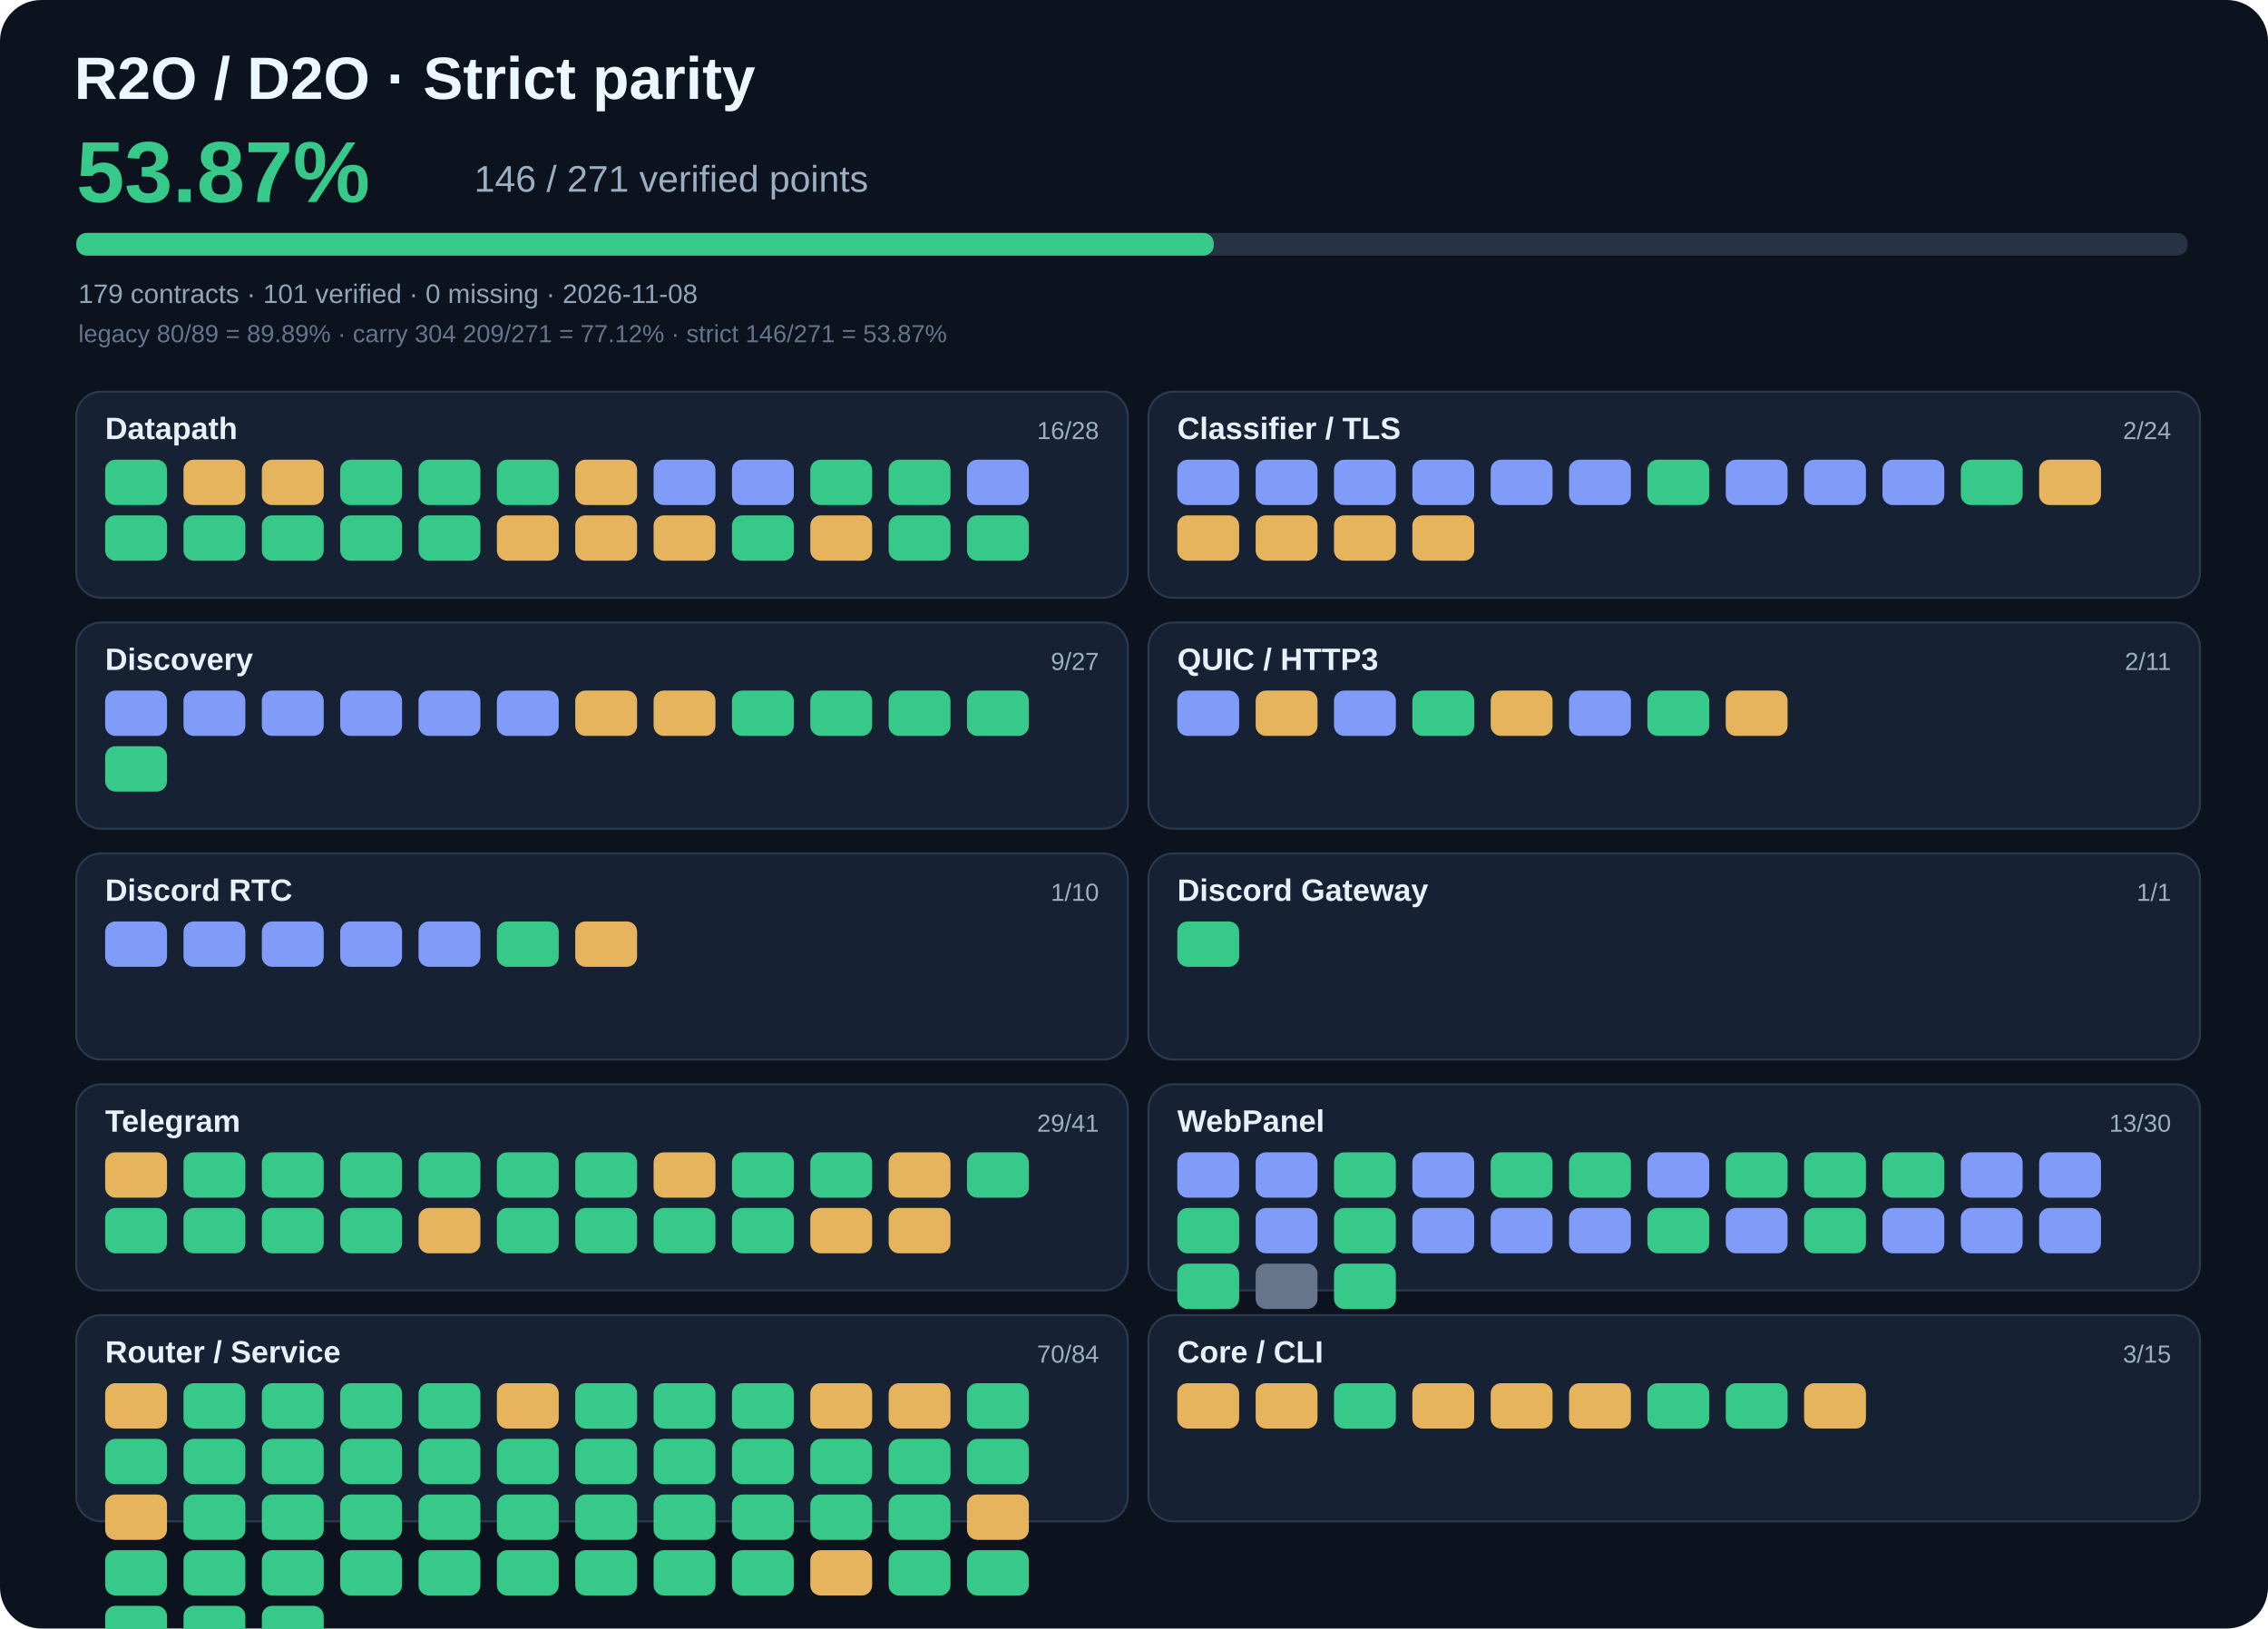
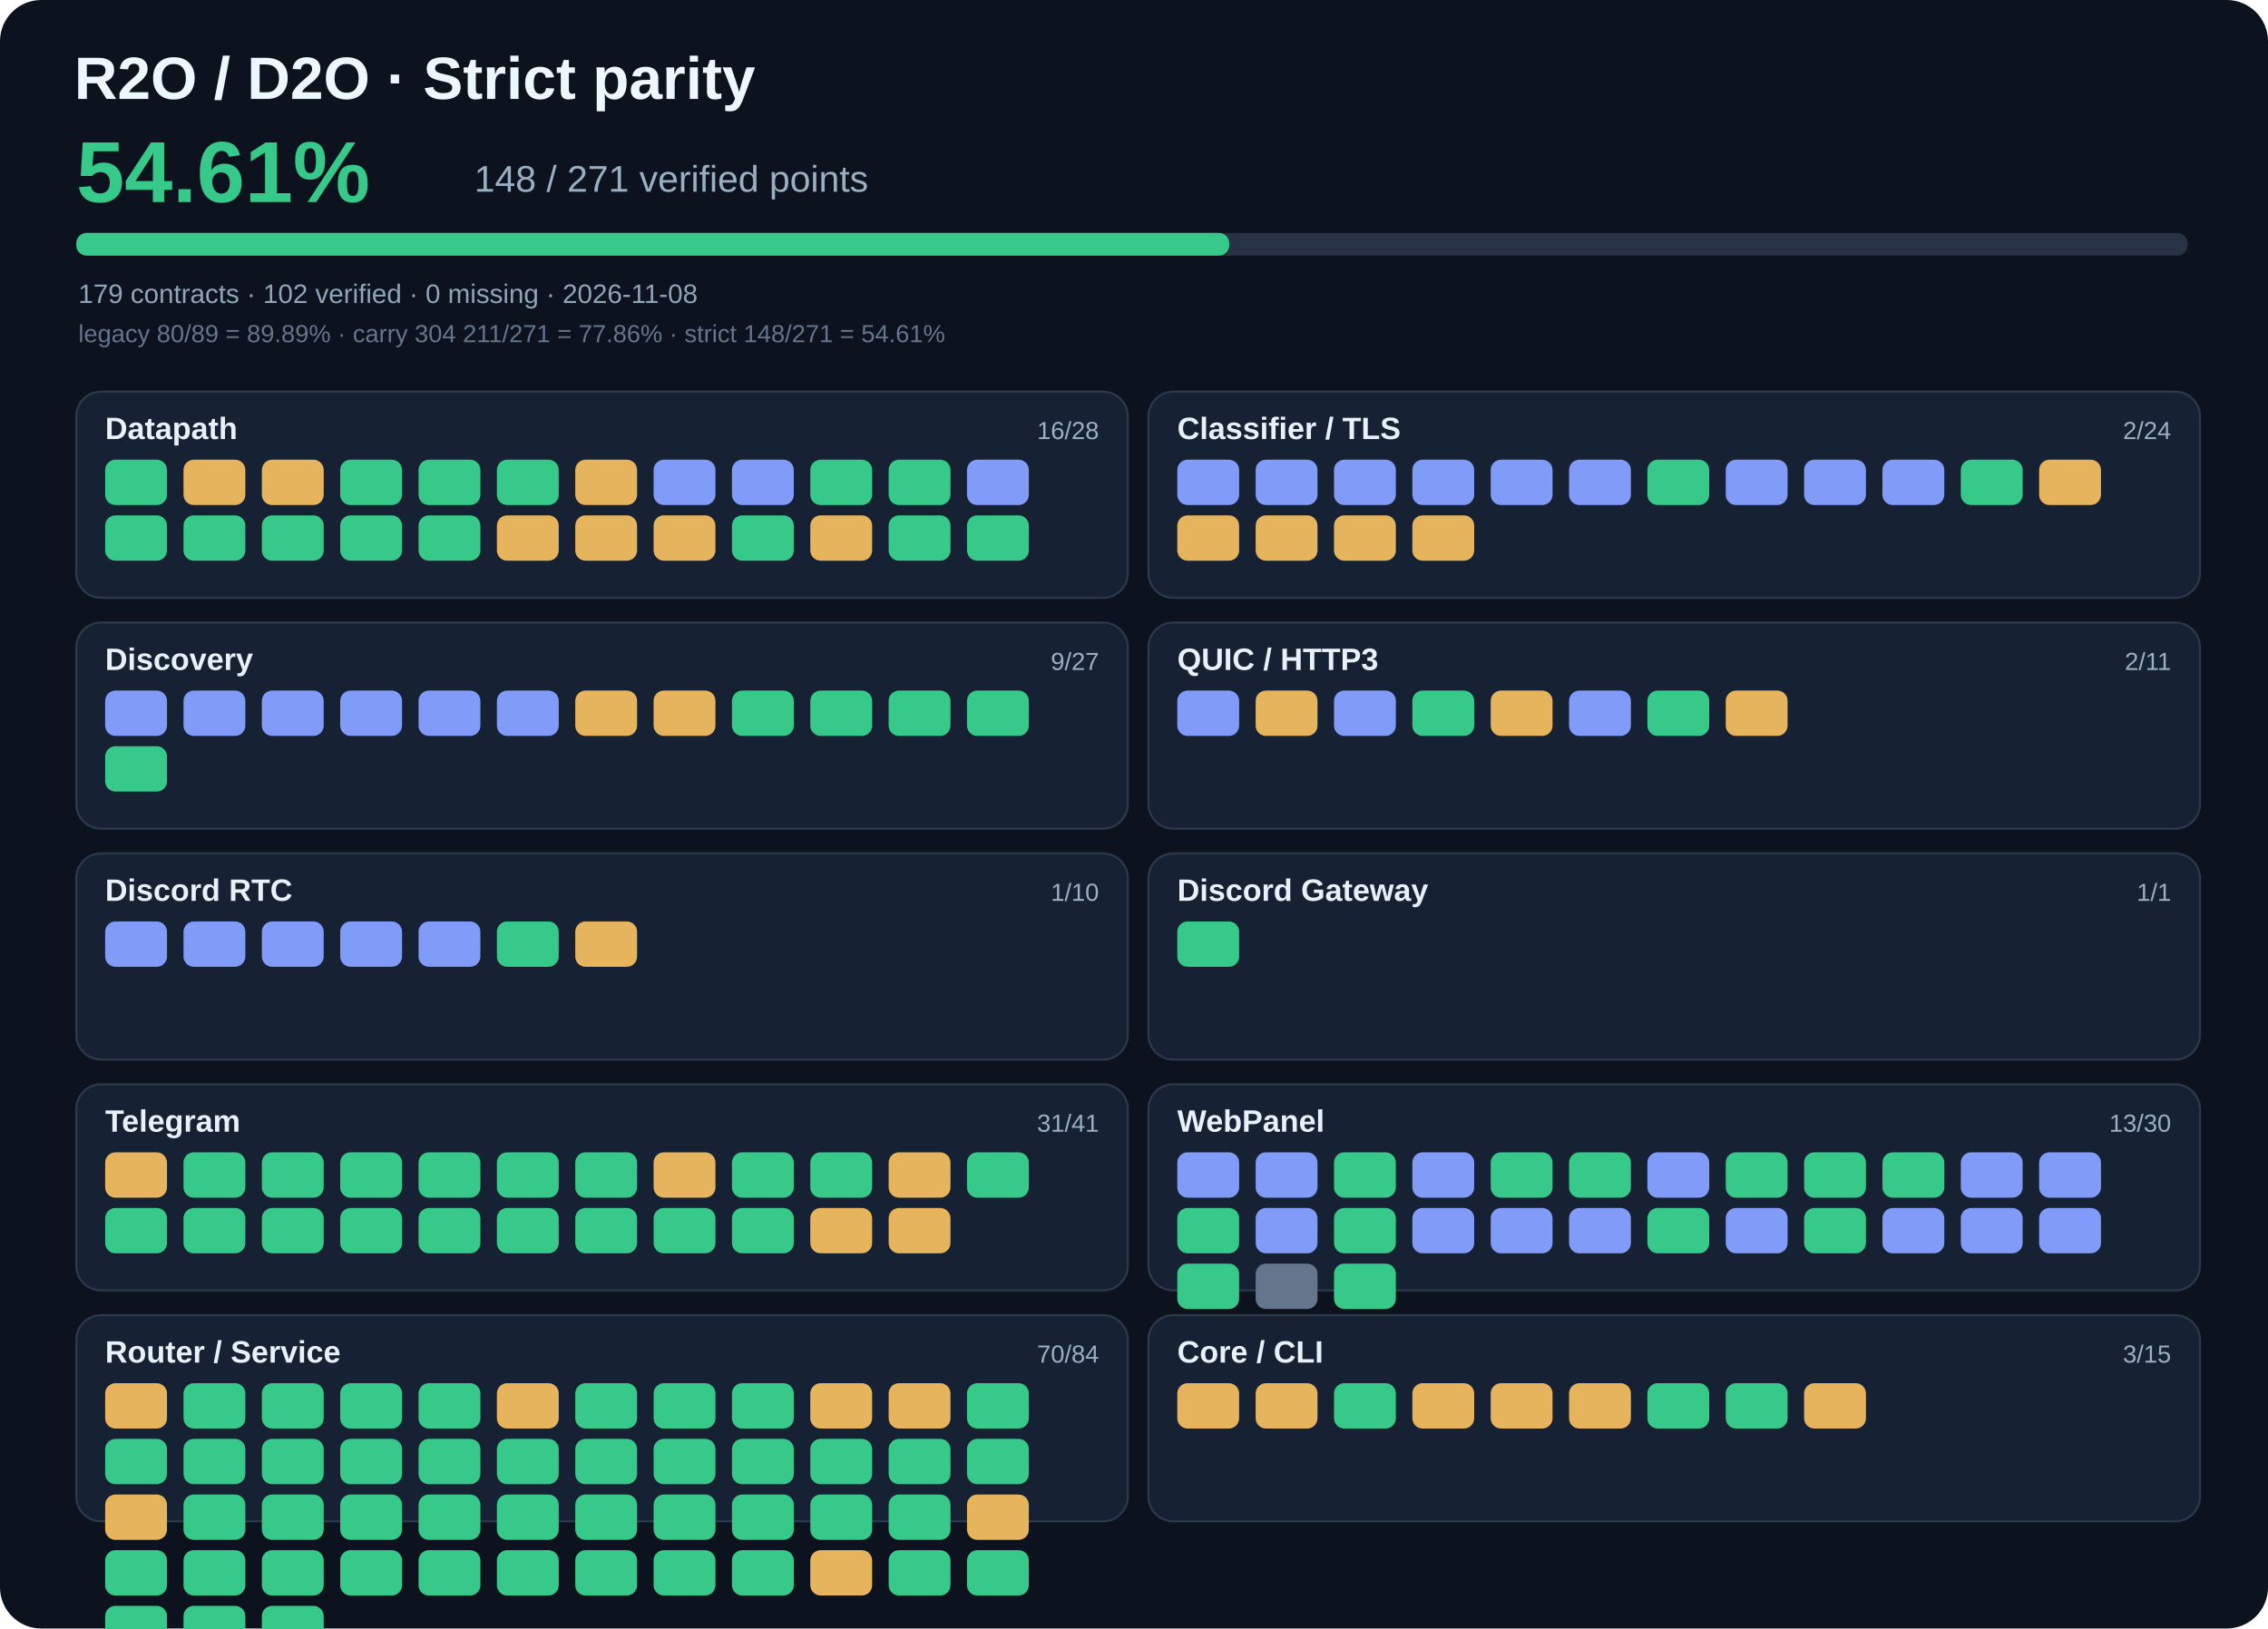
- <svg xmlns="http://www.w3.org/2000/svg" viewBox="0 0 1100 790" width="1100" height="790" role="img" aria-label="R2O strict parity 53.87%">
+ <svg xmlns="http://www.w3.org/2000/svg" viewBox="0 0 1100 790" width="1100" height="790" role="img" aria-label="R2O strict parity 54.61%">
  <rect width="1100" height="790" rx="20" fill="#0c121e" />
  <text x="36" y="48" fill="#edf7ff" font-family="Arial,sans-serif" font-size="29" font-weight="700">R2O / D2O · Strict parity</text>
-   <text x="37" y="98" fill="#36c989" font-family="Arial,sans-serif" font-size="42" font-weight="700">53.87%</text>
-   <text x="230" y="93" fill="#9bafc3" font-family="Arial,sans-serif" font-size="18">146 / 271 verified points</text>
+   <text x="37" y="98" fill="#36c989" font-family="Arial,sans-serif" font-size="42" font-weight="700">54.61%</text>
+   <text x="230" y="93" fill="#9bafc3" font-family="Arial,sans-serif" font-size="18">148 / 271 verified points</text>
  <rect x="37" y="113" width="1024" height="11" rx="5" fill="#273245" />
-   <rect x="37" y="113" width="551.7" height="11" rx="5" fill="#36c989" />
-   <text x="38" y="147" fill="#90a5b8" font-family="Arial,sans-serif" font-size="13">179 contracts · 101 verified · 0 missing · 2026-11-08</text>
-   <text x="38" y="166" fill="#65758c" font-family="Arial,sans-serif" font-size="12">legacy 80/89 = 89.89% · carry 304 209/271 = 77.12% · strict 146/271 = 53.87%</text>
+   <rect x="37" y="113" width="559.2" height="11" rx="5" fill="#36c989" />
+   <text x="38" y="147" fill="#90a5b8" font-family="Arial,sans-serif" font-size="13">179 contracts · 102 verified · 0 missing · 2026-11-08</text>
+   <text x="38" y="166" fill="#65758c" font-family="Arial,sans-serif" font-size="12">legacy 80/89 = 89.89% · carry 304 211/271 = 77.86% · strict 148/271 = 54.61%</text>
  <rect x="37" y="190" width="510" height="100" rx="12" fill="#162233" stroke="#2b394c" />
  <text x="51" y="213" fill="#e8f1fa" font-family="Arial,sans-serif" font-size="15" font-weight="700">Datapath</text>
  <text x="533" y="213" text-anchor="end" fill="#9bb0c5" font-family="Arial,sans-serif" font-size="12">16/28</text>
  <rect x="51" y="223" width="30" height="22" rx="5" fill="#36c989" />
  <rect x="89" y="223" width="30" height="22" rx="5" fill="#e6b45d" />
  <rect x="127" y="223" width="30" height="22" rx="5" fill="#e6b45d" />
  <rect x="165" y="223" width="30" height="22" rx="5" fill="#36c989" />
  <rect x="203" y="223" width="30" height="22" rx="5" fill="#36c989" />
  <rect x="241" y="223" width="30" height="22" rx="5" fill="#36c989" />
  <rect x="279" y="223" width="30" height="22" rx="5" fill="#e6b45d" />
  <rect x="317" y="223" width="30" height="22" rx="5" fill="#819bf8" />
  <rect x="355" y="223" width="30" height="22" rx="5" fill="#819bf8" />
  <rect x="393" y="223" width="30" height="22" rx="5" fill="#36c989" />
  <rect x="431" y="223" width="30" height="22" rx="5" fill="#36c989" />
  <rect x="469" y="223" width="30" height="22" rx="5" fill="#819bf8" />
  <rect x="51" y="250" width="30" height="22" rx="5" fill="#36c989" />
  <rect x="89" y="250" width="30" height="22" rx="5" fill="#36c989" />
  <rect x="127" y="250" width="30" height="22" rx="5" fill="#36c989" />
  <rect x="165" y="250" width="30" height="22" rx="5" fill="#36c989" />
  <rect x="203" y="250" width="30" height="22" rx="5" fill="#36c989" />
  <rect x="241" y="250" width="30" height="22" rx="5" fill="#e6b45d" />
  <rect x="279" y="250" width="30" height="22" rx="5" fill="#e6b45d" />
  <rect x="317" y="250" width="30" height="22" rx="5" fill="#e6b45d" />
  <rect x="355" y="250" width="30" height="22" rx="5" fill="#36c989" />
  <rect x="393" y="250" width="30" height="22" rx="5" fill="#e6b45d" />
  <rect x="431" y="250" width="30" height="22" rx="5" fill="#36c989" />
  <rect x="469" y="250" width="30" height="22" rx="5" fill="#36c989" />
  <rect x="557" y="190" width="510" height="100" rx="12" fill="#162233" stroke="#2b394c" />
  <text x="571" y="213" fill="#e8f1fa" font-family="Arial,sans-serif" font-size="15" font-weight="700">Classifier / TLS</text>
  <text x="1053" y="213" text-anchor="end" fill="#9bb0c5" font-family="Arial,sans-serif" font-size="12">2/24</text>
  <rect x="571" y="223" width="30" height="22" rx="5" fill="#819bf8" />
  <rect x="609" y="223" width="30" height="22" rx="5" fill="#819bf8" />
  <rect x="647" y="223" width="30" height="22" rx="5" fill="#819bf8" />
  <rect x="685" y="223" width="30" height="22" rx="5" fill="#819bf8" />
  <rect x="723" y="223" width="30" height="22" rx="5" fill="#819bf8" />
  <rect x="761" y="223" width="30" height="22" rx="5" fill="#819bf8" />
  <rect x="799" y="223" width="30" height="22" rx="5" fill="#36c989" />
  <rect x="837" y="223" width="30" height="22" rx="5" fill="#819bf8" />
  <rect x="875" y="223" width="30" height="22" rx="5" fill="#819bf8" />
  <rect x="913" y="223" width="30" height="22" rx="5" fill="#819bf8" />
  <rect x="951" y="223" width="30" height="22" rx="5" fill="#36c989" />
  <rect x="989" y="223" width="30" height="22" rx="5" fill="#e6b45d" />
  <rect x="571" y="250" width="30" height="22" rx="5" fill="#e6b45d" />
  <rect x="609" y="250" width="30" height="22" rx="5" fill="#e6b45d" />
  <rect x="647" y="250" width="30" height="22" rx="5" fill="#e6b45d" />
  <rect x="685" y="250" width="30" height="22" rx="5" fill="#e6b45d" />
  <rect x="37" y="302" width="510" height="100" rx="12" fill="#162233" stroke="#2b394c" />
  <text x="51" y="325" fill="#e8f1fa" font-family="Arial,sans-serif" font-size="15" font-weight="700">Discovery</text>
  <text x="533" y="325" text-anchor="end" fill="#9bb0c5" font-family="Arial,sans-serif" font-size="12">9/27</text>
  <rect x="51" y="335" width="30" height="22" rx="5" fill="#819bf8" />
  <rect x="89" y="335" width="30" height="22" rx="5" fill="#819bf8" />
  <rect x="127" y="335" width="30" height="22" rx="5" fill="#819bf8" />
  <rect x="165" y="335" width="30" height="22" rx="5" fill="#819bf8" />
  <rect x="203" y="335" width="30" height="22" rx="5" fill="#819bf8" />
  <rect x="241" y="335" width="30" height="22" rx="5" fill="#819bf8" />
  <rect x="279" y="335" width="30" height="22" rx="5" fill="#e6b45d" />
  <rect x="317" y="335" width="30" height="22" rx="5" fill="#e6b45d" />
  <rect x="355" y="335" width="30" height="22" rx="5" fill="#36c989" />
  <rect x="393" y="335" width="30" height="22" rx="5" fill="#36c989" />
  <rect x="431" y="335" width="30" height="22" rx="5" fill="#36c989" />
  <rect x="469" y="335" width="30" height="22" rx="5" fill="#36c989" />
  <rect x="51" y="362" width="30" height="22" rx="5" fill="#36c989" />
  <rect x="557" y="302" width="510" height="100" rx="12" fill="#162233" stroke="#2b394c" />
  <text x="571" y="325" fill="#e8f1fa" font-family="Arial,sans-serif" font-size="15" font-weight="700">QUIC / HTTP3</text>
  <text x="1053" y="325" text-anchor="end" fill="#9bb0c5" font-family="Arial,sans-serif" font-size="12">2/11</text>
  <rect x="571" y="335" width="30" height="22" rx="5" fill="#819bf8" />
  <rect x="609" y="335" width="30" height="22" rx="5" fill="#e6b45d" />
  <rect x="647" y="335" width="30" height="22" rx="5" fill="#819bf8" />
  <rect x="685" y="335" width="30" height="22" rx="5" fill="#36c989" />
  <rect x="723" y="335" width="30" height="22" rx="5" fill="#e6b45d" />
  <rect x="761" y="335" width="30" height="22" rx="5" fill="#819bf8" />
  <rect x="799" y="335" width="30" height="22" rx="5" fill="#36c989" />
  <rect x="837" y="335" width="30" height="22" rx="5" fill="#e6b45d" />
  <rect x="37" y="414" width="510" height="100" rx="12" fill="#162233" stroke="#2b394c" />
  <text x="51" y="437" fill="#e8f1fa" font-family="Arial,sans-serif" font-size="15" font-weight="700">Discord RTC</text>
  <text x="533" y="437" text-anchor="end" fill="#9bb0c5" font-family="Arial,sans-serif" font-size="12">1/10</text>
  <rect x="51" y="447" width="30" height="22" rx="5" fill="#819bf8" />
  <rect x="89" y="447" width="30" height="22" rx="5" fill="#819bf8" />
  <rect x="127" y="447" width="30" height="22" rx="5" fill="#819bf8" />
  <rect x="165" y="447" width="30" height="22" rx="5" fill="#819bf8" />
  <rect x="203" y="447" width="30" height="22" rx="5" fill="#819bf8" />
  <rect x="241" y="447" width="30" height="22" rx="5" fill="#36c989" />
  <rect x="279" y="447" width="30" height="22" rx="5" fill="#e6b45d" />
  <rect x="557" y="414" width="510" height="100" rx="12" fill="#162233" stroke="#2b394c" />
  <text x="571" y="437" fill="#e8f1fa" font-family="Arial,sans-serif" font-size="15" font-weight="700">Discord Gateway</text>
  <text x="1053" y="437" text-anchor="end" fill="#9bb0c5" font-family="Arial,sans-serif" font-size="12">1/1</text>
  <rect x="571" y="447" width="30" height="22" rx="5" fill="#36c989" />
  <rect x="37" y="526" width="510" height="100" rx="12" fill="#162233" stroke="#2b394c" />
  <text x="51" y="549" fill="#e8f1fa" font-family="Arial,sans-serif" font-size="15" font-weight="700">Telegram</text>
-   <text x="533" y="549" text-anchor="end" fill="#9bb0c5" font-family="Arial,sans-serif" font-size="12">29/41</text>
+   <text x="533" y="549" text-anchor="end" fill="#9bb0c5" font-family="Arial,sans-serif" font-size="12">31/41</text>
  <rect x="51" y="559" width="30" height="22" rx="5" fill="#e6b45d" />
  <rect x="89" y="559" width="30" height="22" rx="5" fill="#36c989" />
  <rect x="127" y="559" width="30" height="22" rx="5" fill="#36c989" />
  <rect x="165" y="559" width="30" height="22" rx="5" fill="#36c989" />
  <rect x="203" y="559" width="30" height="22" rx="5" fill="#36c989" />
  <rect x="241" y="559" width="30" height="22" rx="5" fill="#36c989" />
  <rect x="279" y="559" width="30" height="22" rx="5" fill="#36c989" />
  <rect x="317" y="559" width="30" height="22" rx="5" fill="#e6b45d" />
  <rect x="355" y="559" width="30" height="22" rx="5" fill="#36c989" />
  <rect x="393" y="559" width="30" height="22" rx="5" fill="#36c989" />
  <rect x="431" y="559" width="30" height="22" rx="5" fill="#e6b45d" />
  <rect x="469" y="559" width="30" height="22" rx="5" fill="#36c989" />
  <rect x="51" y="586" width="30" height="22" rx="5" fill="#36c989" />
  <rect x="89" y="586" width="30" height="22" rx="5" fill="#36c989" />
  <rect x="127" y="586" width="30" height="22" rx="5" fill="#36c989" />
  <rect x="165" y="586" width="30" height="22" rx="5" fill="#36c989" />
-   <rect x="203" y="586" width="30" height="22" rx="5" fill="#e6b45d" />
+   <rect x="203" y="586" width="30" height="22" rx="5" fill="#36c989" />
  <rect x="241" y="586" width="30" height="22" rx="5" fill="#36c989" />
  <rect x="279" y="586" width="30" height="22" rx="5" fill="#36c989" />
  <rect x="317" y="586" width="30" height="22" rx="5" fill="#36c989" />
  <rect x="355" y="586" width="30" height="22" rx="5" fill="#36c989" />
  <rect x="393" y="586" width="30" height="22" rx="5" fill="#e6b45d" />
  <rect x="431" y="586" width="30" height="22" rx="5" fill="#e6b45d" />
  <rect x="557" y="526" width="510" height="100" rx="12" fill="#162233" stroke="#2b394c" />
  <text x="571" y="549" fill="#e8f1fa" font-family="Arial,sans-serif" font-size="15" font-weight="700">WebPanel</text>
  <text x="1053" y="549" text-anchor="end" fill="#9bb0c5" font-family="Arial,sans-serif" font-size="12">13/30</text>
  <rect x="571" y="559" width="30" height="22" rx="5" fill="#819bf8" />
  <rect x="609" y="559" width="30" height="22" rx="5" fill="#819bf8" />
  <rect x="647" y="559" width="30" height="22" rx="5" fill="#36c989" />
  <rect x="685" y="559" width="30" height="22" rx="5" fill="#819bf8" />
  <rect x="723" y="559" width="30" height="22" rx="5" fill="#36c989" />
  <rect x="761" y="559" width="30" height="22" rx="5" fill="#36c989" />
  <rect x="799" y="559" width="30" height="22" rx="5" fill="#819bf8" />
  <rect x="837" y="559" width="30" height="22" rx="5" fill="#36c989" />
  <rect x="875" y="559" width="30" height="22" rx="5" fill="#36c989" />
  <rect x="913" y="559" width="30" height="22" rx="5" fill="#36c989" />
  <rect x="951" y="559" width="30" height="22" rx="5" fill="#819bf8" />
  <rect x="989" y="559" width="30" height="22" rx="5" fill="#819bf8" />
  <rect x="571" y="586" width="30" height="22" rx="5" fill="#36c989" />
  <rect x="609" y="586" width="30" height="22" rx="5" fill="#819bf8" />
  <rect x="647" y="586" width="30" height="22" rx="5" fill="#36c989" />
  <rect x="685" y="586" width="30" height="22" rx="5" fill="#819bf8" />
  <rect x="723" y="586" width="30" height="22" rx="5" fill="#819bf8" />
  <rect x="761" y="586" width="30" height="22" rx="5" fill="#819bf8" />
  <rect x="799" y="586" width="30" height="22" rx="5" fill="#36c989" />
  <rect x="837" y="586" width="30" height="22" rx="5" fill="#819bf8" />
  <rect x="875" y="586" width="30" height="22" rx="5" fill="#36c989" />
  <rect x="913" y="586" width="30" height="22" rx="5" fill="#819bf8" />
  <rect x="951" y="586" width="30" height="22" rx="5" fill="#819bf8" />
  <rect x="989" y="586" width="30" height="22" rx="5" fill="#819bf8" />
  <rect x="571" y="613" width="30" height="22" rx="5" fill="#36c989" />
  <rect x="609" y="613" width="30" height="22" rx="5" fill="#65758c" />
  <rect x="647" y="613" width="30" height="22" rx="5" fill="#36c989" />
  <rect x="37" y="638" width="510" height="100" rx="12" fill="#162233" stroke="#2b394c" />
  <text x="51" y="661" fill="#e8f1fa" font-family="Arial,sans-serif" font-size="15" font-weight="700">Router / Service</text>
  <text x="533" y="661" text-anchor="end" fill="#9bb0c5" font-family="Arial,sans-serif" font-size="12">70/84</text>
  <rect x="51" y="671" width="30" height="22" rx="5" fill="#e6b45d" />
  <rect x="89" y="671" width="30" height="22" rx="5" fill="#36c989" />
  <rect x="127" y="671" width="30" height="22" rx="5" fill="#36c989" />
  <rect x="165" y="671" width="30" height="22" rx="5" fill="#36c989" />
  <rect x="203" y="671" width="30" height="22" rx="5" fill="#36c989" />
  <rect x="241" y="671" width="30" height="22" rx="5" fill="#e6b45d" />
  <rect x="279" y="671" width="30" height="22" rx="5" fill="#36c989" />
  <rect x="317" y="671" width="30" height="22" rx="5" fill="#36c989" />
  <rect x="355" y="671" width="30" height="22" rx="5" fill="#36c989" />
  <rect x="393" y="671" width="30" height="22" rx="5" fill="#e6b45d" />
  <rect x="431" y="671" width="30" height="22" rx="5" fill="#e6b45d" />
  <rect x="469" y="671" width="30" height="22" rx="5" fill="#36c989" />
  <rect x="51" y="698" width="30" height="22" rx="5" fill="#36c989" />
  <rect x="89" y="698" width="30" height="22" rx="5" fill="#36c989" />
  <rect x="127" y="698" width="30" height="22" rx="5" fill="#36c989" />
  <rect x="165" y="698" width="30" height="22" rx="5" fill="#36c989" />
  <rect x="203" y="698" width="30" height="22" rx="5" fill="#36c989" />
  <rect x="241" y="698" width="30" height="22" rx="5" fill="#36c989" />
  <rect x="279" y="698" width="30" height="22" rx="5" fill="#36c989" />
  <rect x="317" y="698" width="30" height="22" rx="5" fill="#36c989" />
  <rect x="355" y="698" width="30" height="22" rx="5" fill="#36c989" />
  <rect x="393" y="698" width="30" height="22" rx="5" fill="#36c989" />
  <rect x="431" y="698" width="30" height="22" rx="5" fill="#36c989" />
  <rect x="469" y="698" width="30" height="22" rx="5" fill="#36c989" />
  <rect x="51" y="725" width="30" height="22" rx="5" fill="#e6b45d" />
  <rect x="89" y="725" width="30" height="22" rx="5" fill="#36c989" />
  <rect x="127" y="725" width="30" height="22" rx="5" fill="#36c989" />
  <rect x="165" y="725" width="30" height="22" rx="5" fill="#36c989" />
  <rect x="203" y="725" width="30" height="22" rx="5" fill="#36c989" />
  <rect x="241" y="725" width="30" height="22" rx="5" fill="#36c989" />
  <rect x="279" y="725" width="30" height="22" rx="5" fill="#36c989" />
  <rect x="317" y="725" width="30" height="22" rx="5" fill="#36c989" />
  <rect x="355" y="725" width="30" height="22" rx="5" fill="#36c989" />
  <rect x="393" y="725" width="30" height="22" rx="5" fill="#36c989" />
  <rect x="431" y="725" width="30" height="22" rx="5" fill="#36c989" />
  <rect x="469" y="725" width="30" height="22" rx="5" fill="#e6b45d" />
  <rect x="51" y="752" width="30" height="22" rx="5" fill="#36c989" />
  <rect x="89" y="752" width="30" height="22" rx="5" fill="#36c989" />
  <rect x="127" y="752" width="30" height="22" rx="5" fill="#36c989" />
  <rect x="165" y="752" width="30" height="22" rx="5" fill="#36c989" />
  <rect x="203" y="752" width="30" height="22" rx="5" fill="#36c989" />
  <rect x="241" y="752" width="30" height="22" rx="5" fill="#36c989" />
  <rect x="279" y="752" width="30" height="22" rx="5" fill="#36c989" />
  <rect x="317" y="752" width="30" height="22" rx="5" fill="#36c989" />
  <rect x="355" y="752" width="30" height="22" rx="5" fill="#36c989" />
  <rect x="393" y="752" width="30" height="22" rx="5" fill="#e6b45d" />
  <rect x="431" y="752" width="30" height="22" rx="5" fill="#36c989" />
  <rect x="469" y="752" width="30" height="22" rx="5" fill="#36c989" />
  <rect x="51" y="779" width="30" height="22" rx="5" fill="#36c989" />
  <rect x="89" y="779" width="30" height="22" rx="5" fill="#36c989" />
  <rect x="127" y="779" width="30" height="22" rx="5" fill="#36c989" />
  <rect x="557" y="638" width="510" height="100" rx="12" fill="#162233" stroke="#2b394c" />
  <text x="571" y="661" fill="#e8f1fa" font-family="Arial,sans-serif" font-size="15" font-weight="700">Core / CLI</text>
  <text x="1053" y="661" text-anchor="end" fill="#9bb0c5" font-family="Arial,sans-serif" font-size="12">3/15</text>
  <rect x="571" y="671" width="30" height="22" rx="5" fill="#e6b45d" />
  <rect x="609" y="671" width="30" height="22" rx="5" fill="#e6b45d" />
  <rect x="647" y="671" width="30" height="22" rx="5" fill="#36c989" />
  <rect x="685" y="671" width="30" height="22" rx="5" fill="#e6b45d" />
  <rect x="723" y="671" width="30" height="22" rx="5" fill="#e6b45d" />
  <rect x="761" y="671" width="30" height="22" rx="5" fill="#e6b45d" />
  <rect x="799" y="671" width="30" height="22" rx="5" fill="#36c989" />
  <rect x="837" y="671" width="30" height="22" rx="5" fill="#36c989" />
  <rect x="875" y="671" width="30" height="22" rx="5" fill="#e6b45d" />
</svg>
